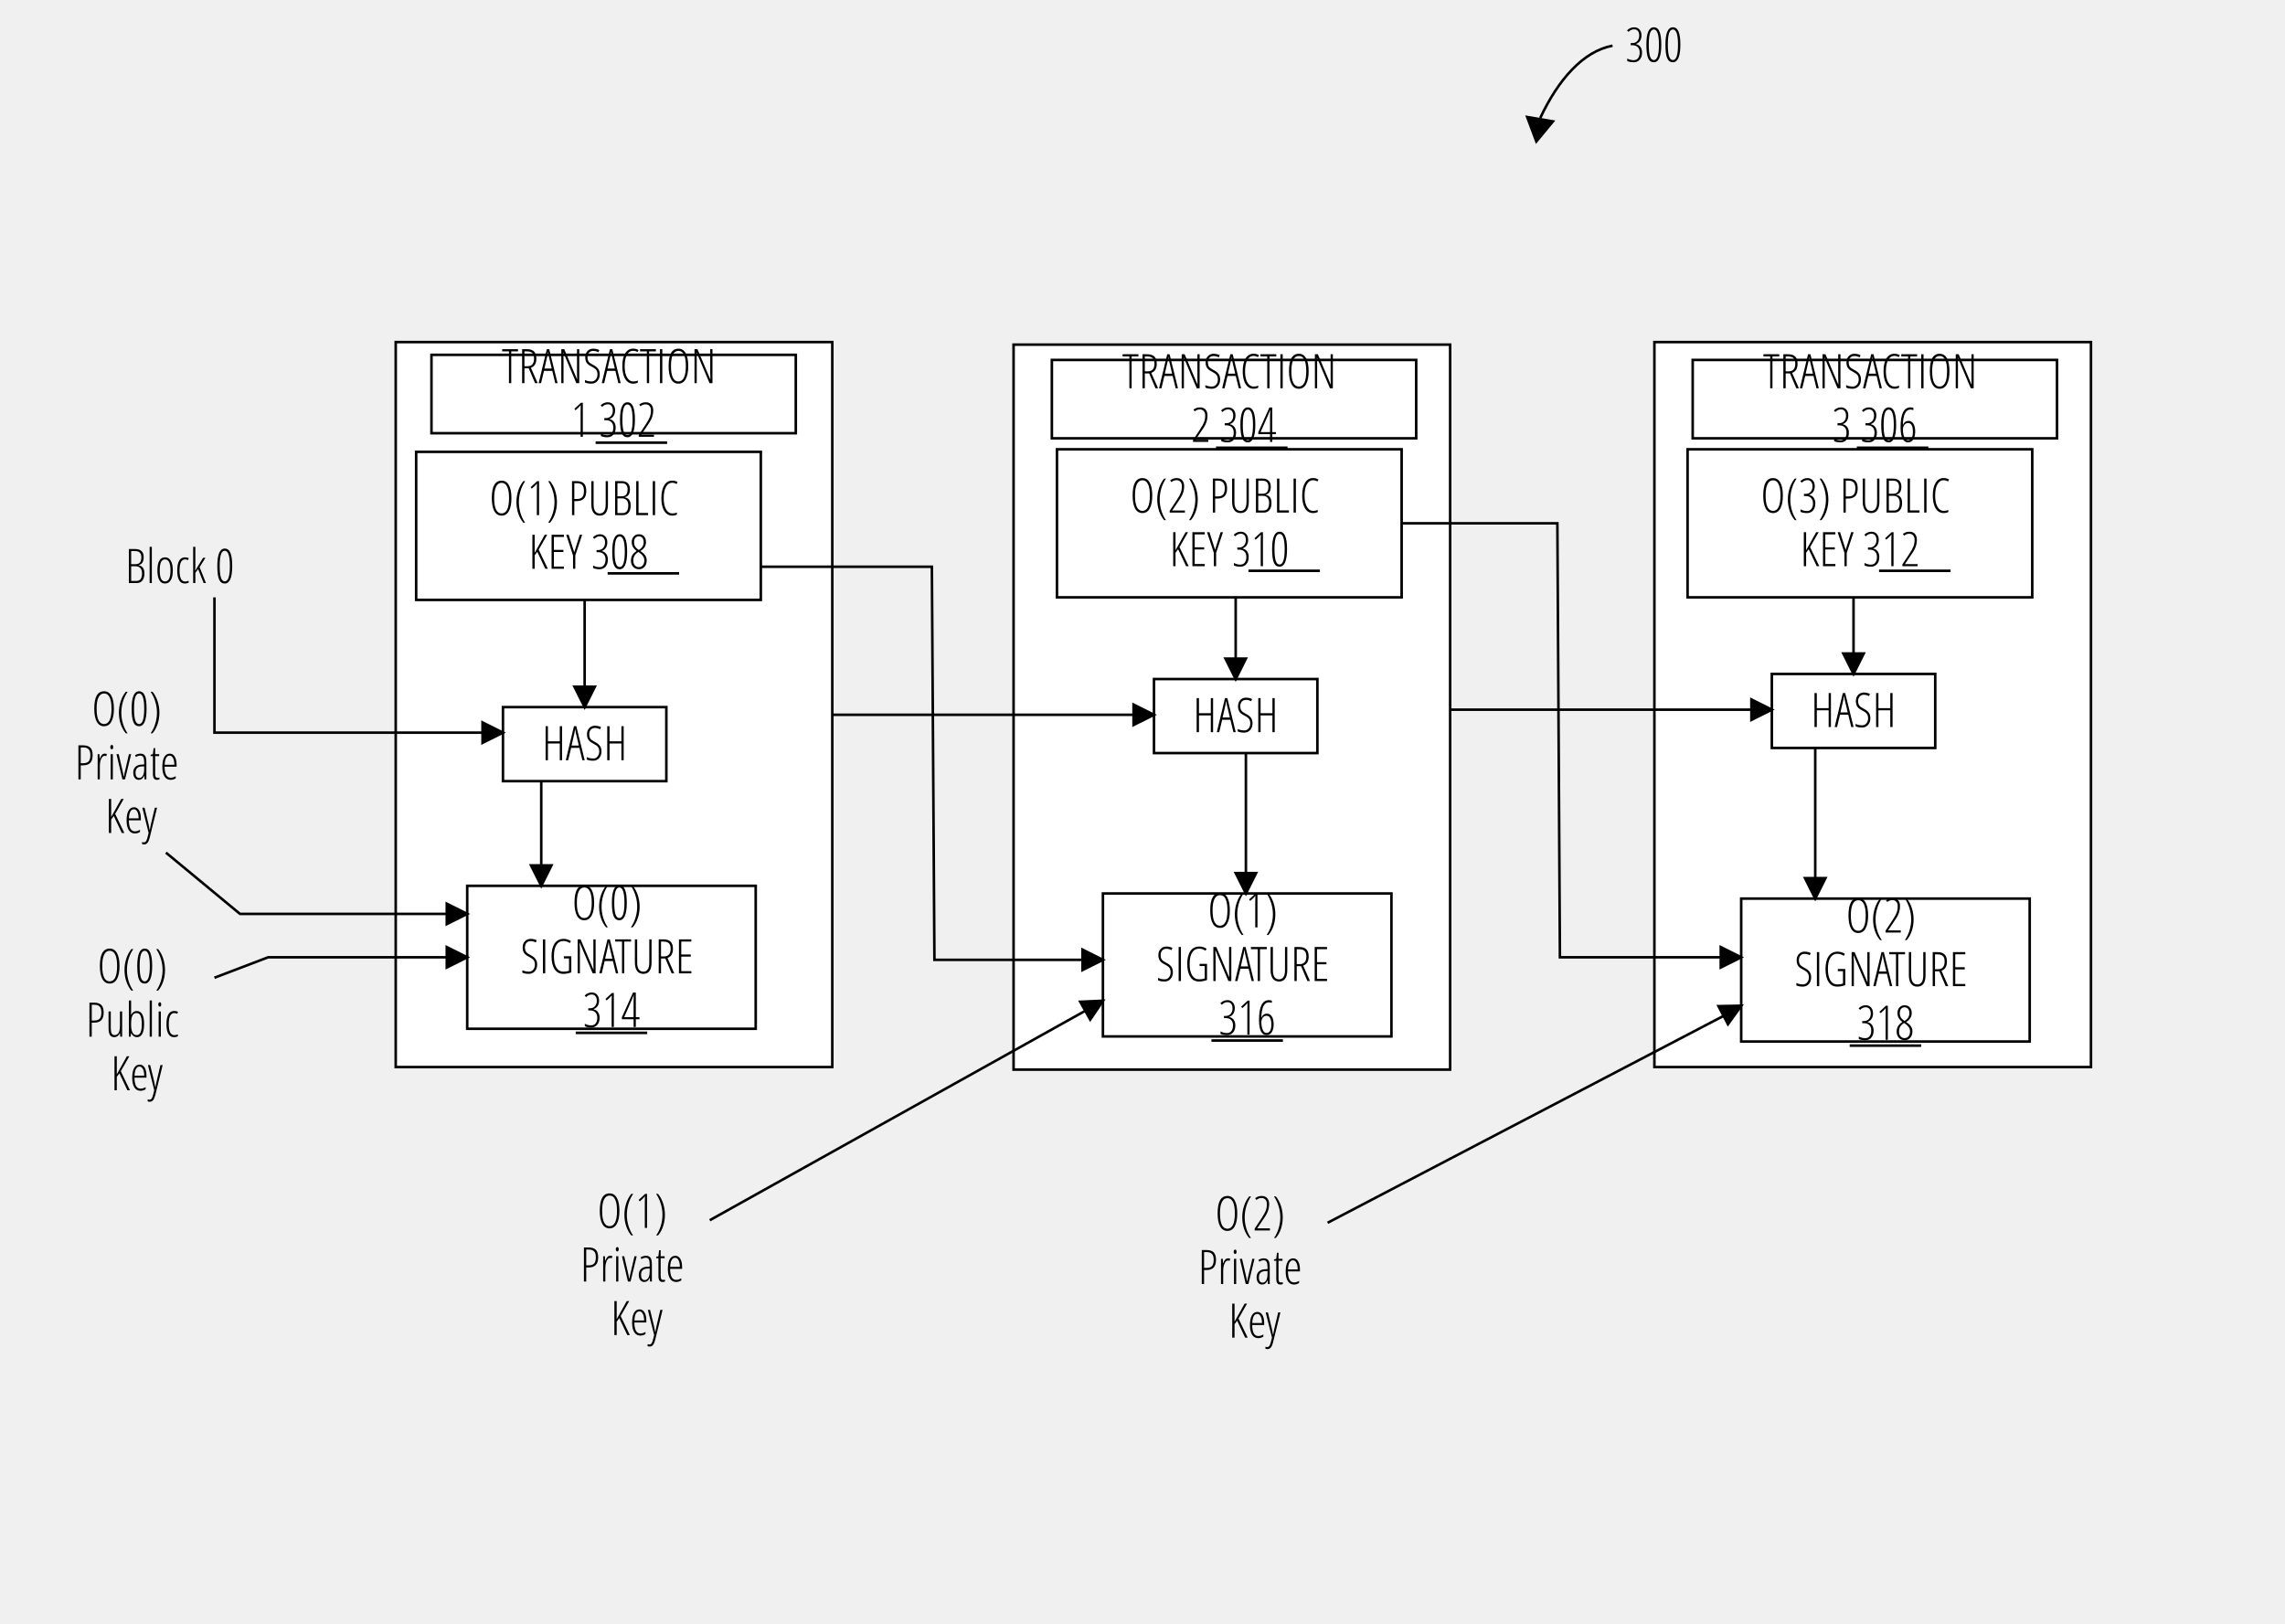
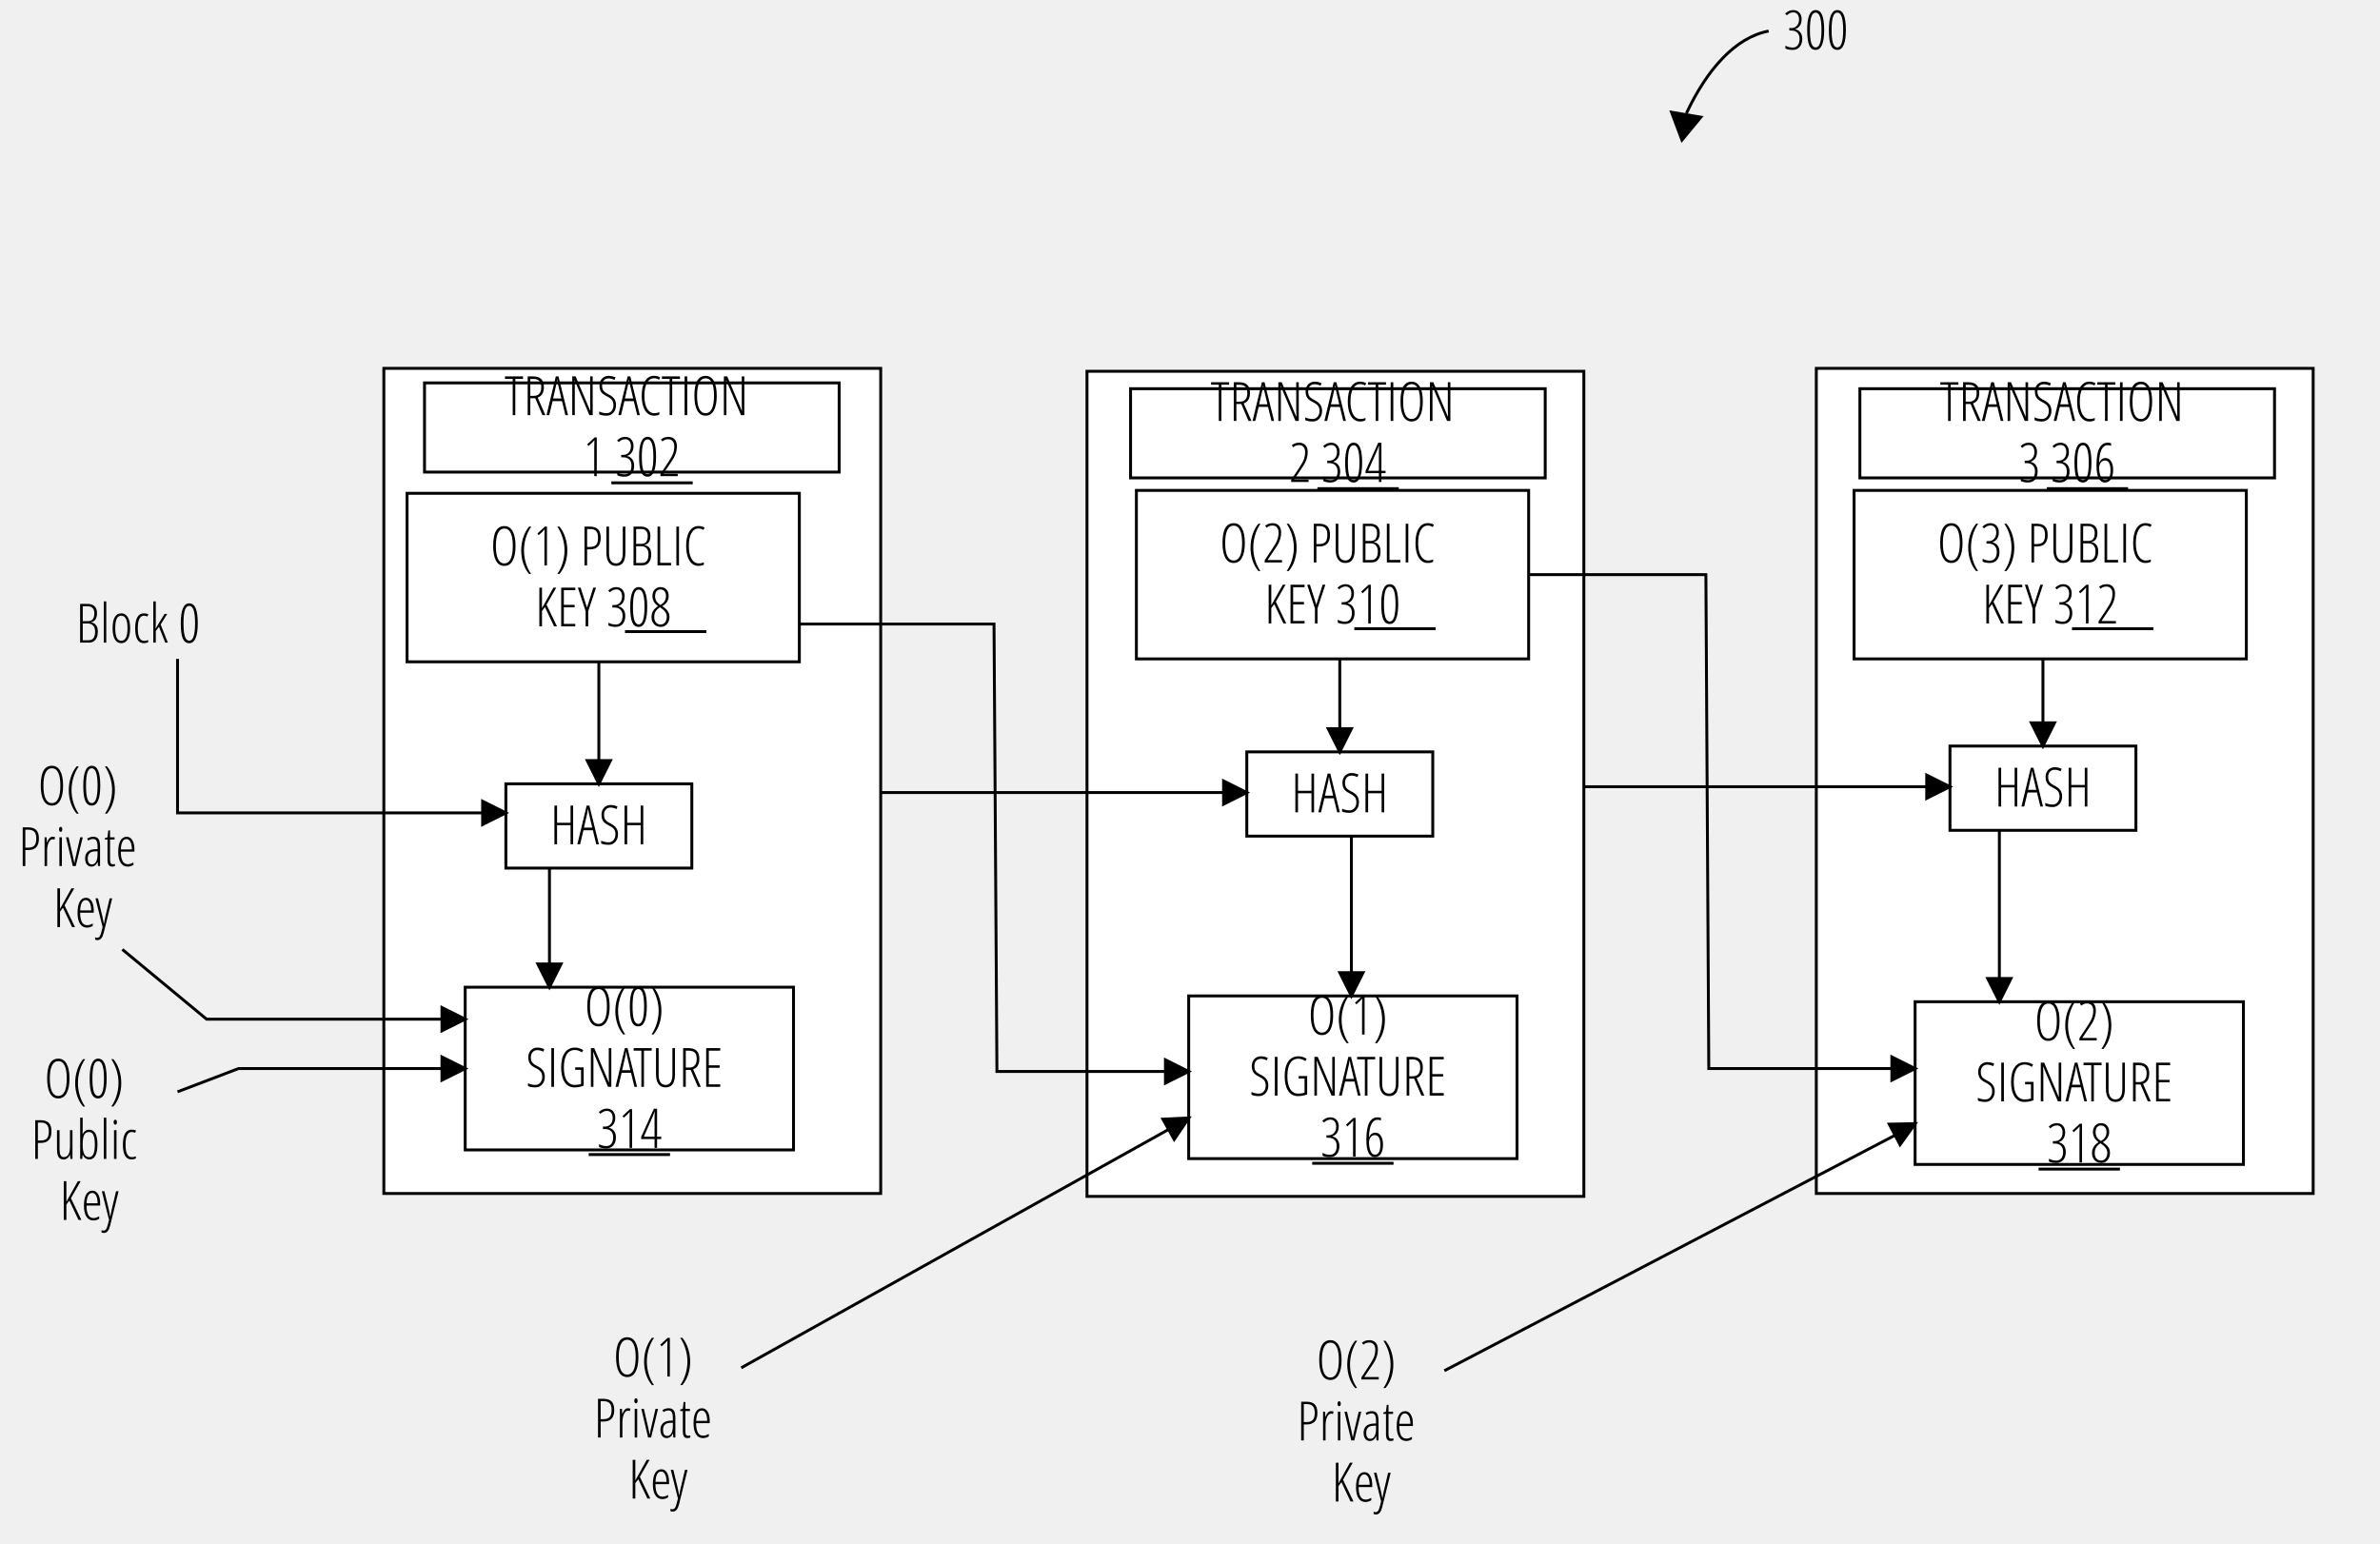
- <svg xmlns="http://www.w3.org/2000/svg" version="1.1" width="895" height="636">
+ <svg xmlns="http://www.w3.org/2000/svg" version="1.1" width="819.1" height="531.4" viewBox="22.9 7.212 819.1 531.4">
  <g>
    <g transform="translate(155,134)">
      <g>
        <g>
          <path d="M171,0H0v284h171V0L171,0z" stroke="#000000" stroke-dasharray="none" fill="#FFFFFF" />
          <rect x="7.5" y="12.9" width="156.1" height="258.1" fill="none" />
          <circle fill="none" cx="85.5" cy="0" r="0.1" />
          <circle fill="none" cx="127.9" cy="0" r="0.1" />
          <circle fill="none" cx="171" cy="71.6" r="0.1" />
          <circle fill="none" cx="171" cy="142" r="0.1" />
          <circle fill="none" cx="171" cy="212.4" r="0.1" />
          <circle fill="none" cx="127.9" cy="284" r="0.1" />
          <circle fill="none" cx="85.5" cy="284" r="0.1" />
          <circle fill="none" cx="43.1" cy="284" r="0.1" />
          <circle fill="none" cx="0" cy="212.4" r="0.1" />
          <circle fill="none" cx="0" cy="142" r="0.1" />
          <circle fill="none" cx="0" cy="71.6" r="0.1" />
          <circle fill="none" cx="43.1" cy="0" r="0.1" />
        </g>
      </g>
      <rect stroke="none" stroke-width="0" fill="#FFFFFF" x="0" y="0" width="0" height="0" transform="translate(170.9,141.9)" />
      <path stroke="#000000" fill="none" d="" />
      <text font-family="OpenSansCondensedLight" font-size="14pt" fill="black" transform="translate(170.9,141.9)" />
      <rect stroke-width="0" fill="none" width="156.1" height="258.1" transform="translate(7.5,12.9)" />
      <text font-family="OpenSansCondensedLight" font-size="14pt" fill="black" transform="translate(7.5,12.9)" text-anchor="middle">
        <tspan x="78" y="135.3"> </tspan>
      </text>
      <path stroke="#000000" fill="none" transform="translate(7.5,12.9)" d="M 0 0" />
    </g>
    <g transform="translate(397,135)">
      <g>
        <g>
          <path d="M171,0H0v284h171V0L171,0z" stroke="#000000" stroke-dasharray="none" fill="#FFFFFF" />
          <rect x="7.5" y="12.9" width="156.1" height="258.1" fill="none" />
          <circle fill="none" cx="85.5" cy="0" r="0.1" />
          <circle fill="none" cx="127.9" cy="0" r="0.1" />
          <circle fill="none" cx="171" cy="71.6" r="0.1" />
          <circle fill="none" cx="171" cy="142" r="0.1" />
          <circle fill="none" cx="171" cy="212.4" r="0.1" />
          <circle fill="none" cx="127.9" cy="284" r="0.1" />
          <circle fill="none" cx="85.5" cy="284" r="0.1" />
          <circle fill="none" cx="43.1" cy="284" r="0.1" />
          <circle fill="none" cx="0" cy="212.4" r="0.1" />
          <circle fill="none" cx="0" cy="142" r="0.1" />
          <circle fill="none" cx="0" cy="71.6" r="0.1" />
          <circle fill="none" cx="43.1" cy="0" r="0.1" />
        </g>
      </g>
      <rect stroke="none" stroke-width="0" fill="#FFFFFF" x="0" y="0" width="0" height="0" transform="translate(170.9,141.9)" />
      <path stroke="#000000" fill="none" d="" />
      <text font-family="OpenSansCondensedLight" font-size="14pt" fill="black" transform="translate(170.9,141.9)" />
      <rect stroke-width="0" fill="none" width="156.1" height="258.1" transform="translate(7.5,12.9)" />
      <text font-family="OpenSansCondensedLight" font-size="14pt" fill="black" transform="translate(7.5,12.9)" text-anchor="middle">
        <tspan x="78" y="135.3"> </tspan>
      </text>
      <path stroke="#000000" fill="none" transform="translate(7.5,12.9)" d="M 0 0" />
    </g>
    <g transform="translate(603.3,17.9)">
      <polygon fill="#000000" points="0,0 4.2,11.2 11.8,2" transform="translate(-5.9,27.3)" />
      <rect fill="none" width="1" height="1" transform="translate(33.3,-0.5)" />
      <g>
        <g>
          <rect x="0" y="0" width="28.3" height="28.3" opacity="0" />
          <path fill="none" stroke="#000000" stroke-width="1" d="M28.3,0C16.7,2.2,7,13.4,0,28.3" />
        </g>
      </g>
      <rect stroke="none" stroke-width="0" fill="#FFFFFF" x="0" y="0" width="0" height="0" />
      <path stroke="#000000" fill="none" />
      <text font-family="OpenSansCondensedLight" font-size="14pt" fill="black" transform="translate(0,0)" />
      <rect stroke-width="0" fill="none" width="1" height="1" transform="translate(33.3,-0.5)" />
      <text font-family="OpenSansCondensedLight" font-size="14pt" fill="black" text-decoration="none" transform="translate(33.3,-0.5)">
        <tspan x="0" y="6.8">300</tspan>
      </text>
      <path stroke="#000000" fill="none" transform="translate(33.3,-0.5)" />
    </g>
    <g transform="translate(648,134)">
      <g>
        <g>
          <path d="M171,0H0v284h171V0L171,0z" stroke="#000000" stroke-dasharray="none" fill="#FFFFFF" />
          <rect x="7.5" y="12.9" width="156.1" height="258.1" fill="none" />
          <circle fill="none" cx="85.5" cy="0" r="0.1" />
          <circle fill="none" cx="127.9" cy="0" r="0.1" />
          <circle fill="none" cx="171" cy="71.6" r="0.1" />
          <circle fill="none" cx="171" cy="142" r="0.1" />
          <circle fill="none" cx="171" cy="212.4" r="0.1" />
          <circle fill="none" cx="127.9" cy="284" r="0.1" />
          <circle fill="none" cx="85.5" cy="284" r="0.1" />
          <circle fill="none" cx="43.1" cy="284" r="0.1" />
          <circle fill="none" cx="0" cy="212.4" r="0.1" />
          <circle fill="none" cx="0" cy="142" r="0.1" />
          <circle fill="none" cx="0" cy="71.6" r="0.1" />
          <circle fill="none" cx="43.1" cy="0" r="0.1" />
        </g>
      </g>
      <rect stroke="none" stroke-width="0" fill="#FFFFFF" x="0" y="0" width="0" height="0" transform="translate(170.9,141.9)" />
      <path stroke="#000000" fill="none" d="" />
      <text font-family="OpenSansCondensedLight" font-size="14pt" fill="black" transform="translate(170.9,141.9)" />
      <rect stroke-width="0" fill="none" width="156.1" height="258.1" transform="translate(7.5,12.9)" />
      <text font-family="OpenSansCondensedLight" font-size="14pt" fill="black" transform="translate(7.5,12.9)" text-anchor="middle">
        <tspan x="78" y="135.3"> </tspan>
      </text>
      <path stroke="#000000" fill="none" transform="translate(7.5,12.9)" d="M 0 0" />
    </g>
    <g transform="translate(169,139)">
      <g>
        <g>
          <path d="M142.7,0H0v30.7h142.7V0L142.7,0z" stroke="#000000" stroke-dasharray="none" fill="#FFFFFF" />
          <rect x="6.2" y="1.4" width="130.2" height="27.9" fill="none" />
          <circle fill="none" cx="71.3" cy="0" r="0.1" />
          <circle fill="none" cx="106.7" cy="0" r="0.1" />
          <circle fill="none" cx="142.7" cy="7.7" r="0.1" />
          <circle fill="none" cx="142.7" cy="15.3" r="0.1" />
          <circle fill="none" cx="142.7" cy="22.9" r="0.1" />
          <circle fill="none" cx="106.7" cy="30.7" r="0.1" />
          <circle fill="none" cx="71.3" cy="30.7" r="0.1" />
          <circle fill="none" cx="36" cy="30.7" r="0.1" />
          <circle fill="none" cx="0" cy="22.9" r="0.1" />
          <circle fill="none" cx="0" cy="15.3" r="0.1" />
          <circle fill="none" cx="0" cy="7.7" r="0.1" />
          <circle fill="none" cx="36" cy="0" r="0.1" />
        </g>
      </g>
      <rect stroke="none" stroke-width="0" fill="#FFFFFF" x="0" y="0" width="0" height="0" transform="translate(142.6,15.2)" />
      <path stroke="#000000" fill="none" d="" />
      <text font-family="OpenSansCondensedLight" font-size="14pt" fill="black" transform="translate(142.6,15.2)" />
      <rect stroke-width="0" fill="none" width="130.2" height="27.9" transform="translate(6.2,1.4)" />
      <text font-family="OpenSansCondensedLight" font-size="14pt" fill="black" transform="translate(6.2,1.4)" text-anchor="middle">
        <tspan x="65.1" y="9.7">TRANSACTION</tspan>
        <tspan x="65.1" y="30.7">1 302</tspan>
      </text>
      <path stroke="#000000" fill="none" transform="translate(6.2,1.4)" d="M 58.1 33 86.1 33" />
    </g>
    <g transform="translate(197,277)">
      <g>
        <g>
          <path d="M64,0H0v29h64V0L64,0z" stroke="#000000" stroke-dasharray="none" fill="#FFFFFF" />
          <rect x="2.8" y="1.3" width="58.4" height="26.4" fill="none" />
          <circle fill="none" cx="32" cy="0" r="0.1" />
          <circle fill="none" cx="47.9" cy="0" r="0.1" />
          <circle fill="none" cx="64" cy="7.3" r="0.1" />
          <circle fill="none" cx="64" cy="14.5" r="0.1" />
          <circle fill="none" cx="64" cy="21.7" r="0.1" />
          <circle fill="none" cx="47.9" cy="29" r="0.1" />
          <circle fill="none" cx="32" cy="29" r="0.1" />
          <circle fill="none" cx="16.1" cy="29" r="0.1" />
          <circle fill="none" cx="0" cy="21.7" r="0.1" />
          <circle fill="none" cx="0" cy="14.5" r="0.1" />
          <circle fill="none" cx="0" cy="7.3" r="0.1" />
          <circle fill="none" cx="16.1" cy="0" r="0.1" />
        </g>
      </g>
      <rect stroke="none" stroke-width="0" fill="#FFFFFF" x="0" y="0" width="0" height="0" transform="translate(63.9,14.4)" />
      <path stroke="#000000" fill="none" d="" />
      <text font-family="OpenSansCondensedLight" font-size="14pt" fill="black" transform="translate(63.9,14.4)" />
      <rect stroke-width="0" fill="none" width="58.4" height="26.4" transform="translate(2.8,1.3)" />
      <text font-family="OpenSansCondensedLight" font-size="14pt" fill="black" transform="translate(2.8,1.3)" text-anchor="middle">
        <tspan x="29.2" y="19.5">HASH</tspan>
      </text>
      <path stroke="#000000" fill="none" transform="translate(2.8,1.3)" d="M 0 0" />
    </g>
    <g transform="translate(412,141)">
      <g>
        <g>
          <path d="M142.7,0H0v30.7h142.7V0L142.7,0z" stroke="#000000" stroke-dasharray="none" fill="#FFFFFF" />
          <rect x="6.2" y="1.4" width="130.2" height="27.9" fill="none" />
          <circle fill="none" cx="71.3" cy="0" r="0.1" />
          <circle fill="none" cx="106.7" cy="0" r="0.1" />
          <circle fill="none" cx="142.7" cy="7.7" r="0.1" />
          <circle fill="none" cx="142.7" cy="15.3" r="0.1" />
          <circle fill="none" cx="142.7" cy="22.9" r="0.1" />
          <circle fill="none" cx="106.7" cy="30.7" r="0.1" />
          <circle fill="none" cx="71.3" cy="30.7" r="0.1" />
          <circle fill="none" cx="36" cy="30.7" r="0.1" />
          <circle fill="none" cx="0" cy="22.9" r="0.1" />
          <circle fill="none" cx="0" cy="15.3" r="0.1" />
          <circle fill="none" cx="0" cy="7.7" r="0.1" />
          <circle fill="none" cx="36" cy="0" r="0.1" />
        </g>
      </g>
      <rect stroke="none" stroke-width="0" fill="#FFFFFF" x="0" y="0" width="0" height="0" transform="translate(142.6,15.2)" />
      <path stroke="#000000" fill="none" d="" />
      <text font-family="OpenSansCondensedLight" font-size="14pt" fill="black" transform="translate(142.6,15.2)" />
      <rect stroke-width="0" fill="none" width="130.2" height="27.9" transform="translate(6.2,1.4)" />
      <text font-family="OpenSansCondensedLight" font-size="14pt" fill="black" transform="translate(6.2,1.4)" text-anchor="middle">
        <tspan x="65.1" y="9.7">TRANSACTION</tspan>
        <tspan x="65.1" y="30.7">2 304</tspan>
      </text>
      <path stroke="#000000" fill="none" transform="translate(6.2,1.4)" d="M 58.1 33 86.1 33" />
    </g>
    <g transform="translate(163,177)">
      <g>
        <g>
          <path d="M135,0H0v58h135V0L135,0z" stroke="#000000" stroke-dasharray="none" fill="#FFFFFF" />
          <rect x="5.9" y="2.6" width="123.2" height="52.7" fill="none" />
          <circle fill="none" cx="67.5" cy="0" r="0.1" />
          <circle fill="none" cx="101" cy="0" r="0.1" />
          <circle fill="none" cx="135" cy="14.6" r="0.1" />
          <circle fill="none" cx="135" cy="29" r="0.1" />
          <circle fill="none" cx="135" cy="43.4" r="0.1" />
          <circle fill="none" cx="101" cy="58" r="0.1" />
          <circle fill="none" cx="67.5" cy="58" r="0.1" />
          <circle fill="none" cx="34.1" cy="58" r="0.1" />
          <circle fill="none" cx="0" cy="43.4" r="0.1" />
          <circle fill="none" cx="0" cy="29" r="0.1" />
          <circle fill="none" cx="0" cy="14.6" r="0.1" />
          <circle fill="none" cx="34.1" cy="0" r="0.1" />
        </g>
      </g>
      <rect stroke="none" stroke-width="0" fill="#FFFFFF" x="0" y="0" width="0" height="0" transform="translate(134.9,28.9)" />
      <path stroke="#000000" fill="none" d="" />
      <text font-family="OpenSansCondensedLight" font-size="14pt" fill="black" transform="translate(134.9,28.9)" />
      <rect stroke-width="0" fill="none" width="123.2" height="52.7" transform="translate(5.9,2.6)" />
      <text font-family="OpenSansCondensedLight" font-size="14pt" fill="black" transform="translate(5.9,2.6)" text-anchor="middle">
        <tspan x="61.6" y="22.2">O(1) PUBLIC</tspan>
        <tspan x="61.6" y="43.2">KEY 308</tspan>
      </text>
      <path stroke="#000000" fill="none" transform="translate(5.9,2.6)" d="M 69.1 45 97.1 45" />
    </g>
    <g transform="translate(183,347)">
      <g>
        <g>
          <path d="M113,0H0v56h113V0L113,0z" stroke="#000000" stroke-dasharray="none" fill="#FFFFFF" />
          <rect x="4.9" y="2.6" width="103.1" height="50.9" fill="none" />
          <circle fill="none" cx="56.5" cy="0" r="0.1" />
          <circle fill="none" cx="84.5" cy="0" r="0.1" />
          <circle fill="none" cx="113" cy="14.1" r="0.1" />
          <circle fill="none" cx="113" cy="28" r="0.1" />
          <circle fill="none" cx="113" cy="41.9" r="0.1" />
          <circle fill="none" cx="84.5" cy="56" r="0.1" />
          <circle fill="none" cx="56.5" cy="56" r="0.1" />
          <circle fill="none" cx="28.5" cy="56" r="0.1" />
          <circle fill="none" cx="0" cy="41.9" r="0.1" />
          <circle fill="none" cx="0" cy="28" r="0.1" />
          <circle fill="none" cx="0" cy="14.1" r="0.1" />
          <circle fill="none" cx="28.5" cy="0" r="0.1" />
        </g>
      </g>
      <rect stroke="none" stroke-width="0" fill="#FFFFFF" x="0" y="0" width="0" height="0" transform="translate(112.9,27.9)" />
      <path stroke="#000000" fill="none" d="" />
      <text font-family="OpenSansCondensedLight" font-size="14pt" fill="black" transform="translate(112.9,27.9)" />
      <rect stroke-width="0" fill="none" width="103.1" height="50.9" transform="translate(4.9,2.6)" />
      <text font-family="OpenSansCondensedLight" font-size="14pt" fill="black" transform="translate(4.9,2.6)" text-anchor="middle">
        <tspan x="51.6" y="10.7">O(0)</tspan>
        <tspan x="51.6" y="31.7">SIGNATURE</tspan>
        <tspan x="51.6" y="52.7">314</tspan>
      </text>
      <path stroke="#000000" fill="none" transform="translate(4.9,2.6)" d="M 37.6 55 65.6 55" />
    </g>
    <g transform="translate(452,266)">
      <g>
        <g>
          <path d="M64,0H0v29h64V0L64,0z" stroke="#000000" stroke-dasharray="none" fill="#FFFFFF" />
          <rect x="2.8" y="1.3" width="58.4" height="26.4" fill="none" />
          <circle fill="none" cx="32" cy="0" r="0.1" />
          <circle fill="none" cx="47.9" cy="0" r="0.1" />
          <circle fill="none" cx="64" cy="7.3" r="0.1" />
          <circle fill="none" cx="64" cy="14.5" r="0.1" />
          <circle fill="none" cx="64" cy="21.7" r="0.1" />
          <circle fill="none" cx="47.9" cy="29" r="0.1" />
          <circle fill="none" cx="32" cy="29" r="0.1" />
          <circle fill="none" cx="16.1" cy="29" r="0.1" />
          <circle fill="none" cx="0" cy="21.7" r="0.1" />
          <circle fill="none" cx="0" cy="14.5" r="0.1" />
          <circle fill="none" cx="0" cy="7.3" r="0.1" />
          <circle fill="none" cx="16.1" cy="0" r="0.1" />
        </g>
      </g>
      <rect stroke="none" stroke-width="0" fill="#FFFFFF" x="0" y="0" width="0" height="0" transform="translate(63.9,14.4)" />
      <path stroke="#000000" fill="none" d="" />
      <text font-family="OpenSansCondensedLight" font-size="14pt" fill="black" transform="translate(63.9,14.4)" />
      <rect stroke-width="0" fill="none" width="58.4" height="26.4" transform="translate(2.8,1.3)" />
      <text font-family="OpenSansCondensedLight" font-size="14pt" fill="black" transform="translate(2.8,1.3)" text-anchor="middle">
        <tspan x="29.2" y="19.5">HASH</tspan>
      </text>
      <path stroke="#000000" fill="none" transform="translate(2.8,1.3)" d="M 0 0" />
    </g>
    <g transform="translate(663,141)">
      <g>
        <g>
          <path d="M142.7,0H0v30.7h142.7V0L142.7,0z" stroke="#000000" stroke-dasharray="none" fill="#FFFFFF" />
          <rect x="6.2" y="1.4" width="130.2" height="27.9" fill="none" />
          <circle fill="none" cx="71.3" cy="0" r="0.1" />
          <circle fill="none" cx="106.7" cy="0" r="0.1" />
          <circle fill="none" cx="142.7" cy="7.7" r="0.1" />
          <circle fill="none" cx="142.7" cy="15.3" r="0.1" />
          <circle fill="none" cx="142.7" cy="22.9" r="0.1" />
          <circle fill="none" cx="106.7" cy="30.7" r="0.1" />
          <circle fill="none" cx="71.3" cy="30.7" r="0.1" />
          <circle fill="none" cx="36" cy="30.7" r="0.1" />
          <circle fill="none" cx="0" cy="22.9" r="0.1" />
          <circle fill="none" cx="0" cy="15.3" r="0.1" />
          <circle fill="none" cx="0" cy="7.7" r="0.1" />
          <circle fill="none" cx="36" cy="0" r="0.1" />
        </g>
      </g>
      <rect stroke="none" stroke-width="0" fill="#FFFFFF" x="0" y="0" width="0" height="0" transform="translate(142.6,15.2)" />
      <path stroke="#000000" fill="none" d="" />
      <text font-family="OpenSansCondensedLight" font-size="14pt" fill="black" transform="translate(142.6,15.2)" />
      <rect stroke-width="0" fill="none" width="130.2" height="27.9" transform="translate(6.2,1.4)" />
      <text font-family="OpenSansCondensedLight" font-size="14pt" fill="black" transform="translate(6.2,1.4)" text-anchor="middle">
        <tspan x="65.1" y="9.7">TRANSACTION</tspan>
        <tspan x="65.1" y="30.7">3 306</tspan>
      </text>
      <path stroke="#000000" fill="none" transform="translate(6.2,1.4)" d="M 58.1 33 86.1 33" />
    </g>
    <g transform="translate(23,264)">
      <g>
        <g>
          <path d="M56.7,0H0v69.9h56.7V0L56.7,0z" fill="none" stroke="none" stroke-dasharray="none" />
          <rect x="2.5" y="3.2" width="51.7" height="63.5" fill="none" />
          <circle fill="none" cx="28.3" cy="0" r="0.1" />
          <circle fill="none" cx="42.4" cy="0" r="0.1" />
          <circle fill="none" cx="56.7" cy="17.6" r="0.1" />
          <circle fill="none" cx="56.7" cy="34.9" r="0.1" />
          <circle fill="none" cx="56.7" cy="52.3" r="0.1" />
          <circle fill="none" cx="42.4" cy="69.9" r="0.1" />
          <circle fill="none" cx="28.3" cy="69.9" r="0.1" />
          <circle fill="none" cx="14.3" cy="69.9" r="0.1" />
          <circle fill="none" cx="0" cy="52.3" r="0.1" />
          <circle fill="none" cx="0" cy="34.9" r="0.1" />
          <circle fill="none" cx="0" cy="17.6" r="0.1" />
          <circle fill="none" cx="14.3" cy="0" r="0.1" />
        </g>
      </g>
      <rect stroke="none" stroke-width="0" fill="#FFFFFF" x="0" y="0" width="0" height="0" transform="translate(56.6,34.8)" />
      <path stroke="#000000" fill="none" d="" />
      <text font-family="OpenSansCondensedLight" font-size="14pt" fill="black" transform="translate(56.6,34.8)" />
      <rect stroke-width="0" fill="none" width="51.7" height="63.5" transform="translate(2.5,3.2)" />
      <text font-family="OpenSansCondensedLight" font-size="14pt" fill="black" transform="translate(2.5,3.2)" text-anchor="middle">
        <tspan x="25.9" y="17.1">O(0)</tspan>
        <tspan x="25.9" y="38.1">Private</tspan>
        <tspan x="25.9" y="59.1">Key</tspan>
      </text>
      <path stroke="#000000" fill="none" transform="translate(2.5,3.2)" d="M 0 0" />
    </g>
    <g transform="translate(414,176)">
      <g>
        <g>
          <path d="M135,0H0v58h135V0L135,0z" stroke="#000000" stroke-dasharray="none" fill="#FFFFFF" />
          <rect x="5.9" y="2.6" width="123.2" height="52.7" fill="none" />
          <circle fill="none" cx="67.5" cy="0" r="0.1" />
          <circle fill="none" cx="101" cy="0" r="0.1" />
          <circle fill="none" cx="135" cy="14.6" r="0.1" />
          <circle fill="none" cx="135" cy="29" r="0.1" />
          <circle fill="none" cx="135" cy="43.4" r="0.1" />
          <circle fill="none" cx="101" cy="58" r="0.1" />
          <circle fill="none" cx="67.5" cy="58" r="0.1" />
          <circle fill="none" cx="34.1" cy="58" r="0.1" />
          <circle fill="none" cx="0" cy="43.4" r="0.1" />
          <circle fill="none" cx="0" cy="29" r="0.1" />
          <circle fill="none" cx="0" cy="14.6" r="0.1" />
          <circle fill="none" cx="34.1" cy="0" r="0.1" />
        </g>
      </g>
      <rect stroke="none" stroke-width="0" fill="#FFFFFF" x="0" y="0" width="0" height="0" transform="translate(134.9,28.9)" />
      <path stroke="#000000" fill="none" d="" />
      <text font-family="OpenSansCondensedLight" font-size="14pt" fill="black" transform="translate(134.9,28.9)" />
      <rect stroke-width="0" fill="none" width="123.2" height="52.7" transform="translate(5.9,2.6)" />
      <text font-family="OpenSansCondensedLight" font-size="14pt" fill="black" transform="translate(5.9,2.6)" text-anchor="middle">
        <tspan x="61.6" y="22.2">O(2) PUBLIC</tspan>
        <tspan x="61.6" y="43.2">KEY 310</tspan>
      </text>
      <path stroke="#000000" fill="none" transform="translate(5.9,2.6)" d="M 69.1 45 97.1 45" />
    </g>
    <g transform="translate(432,350)">
      <g>
        <g>
          <path d="M113,0H0v56h113V0L113,0z" stroke="#000000" stroke-dasharray="none" fill="#FFFFFF" />
          <rect x="4.9" y="2.6" width="103.1" height="50.9" fill="none" />
          <circle fill="none" cx="56.5" cy="0" r="0.1" />
          <circle fill="none" cx="84.5" cy="0" r="0.1" />
          <circle fill="none" cx="113" cy="14.1" r="0.1" />
          <circle fill="none" cx="113" cy="28" r="0.1" />
          <circle fill="none" cx="113" cy="41.9" r="0.1" />
          <circle fill="none" cx="84.5" cy="56" r="0.1" />
          <circle fill="none" cx="56.5" cy="56" r="0.1" />
          <circle fill="none" cx="28.5" cy="56" r="0.1" />
          <circle fill="none" cx="0" cy="41.9" r="0.1" />
          <circle fill="none" cx="0" cy="28" r="0.1" />
          <circle fill="none" cx="0" cy="14.1" r="0.1" />
          <circle fill="none" cx="28.5" cy="0" r="0.1" />
        </g>
      </g>
      <rect stroke="none" stroke-width="0" fill="#FFFFFF" x="0" y="0" width="0" height="0" transform="translate(112.9,27.9)" />
      <path stroke="#000000" fill="none" d="" />
      <text font-family="OpenSansCondensedLight" font-size="14pt" fill="black" transform="translate(112.9,27.9)" />
      <rect stroke-width="0" fill="none" width="103.1" height="50.9" transform="translate(4.9,2.6)" />
      <text font-family="OpenSansCondensedLight" font-size="14pt" fill="black" transform="translate(4.9,2.6)" text-anchor="middle">
        <tspan x="51.6" y="10.7">O(1)</tspan>
        <tspan x="51.6" y="31.7">SIGNATURE</tspan>
        <tspan x="51.6" y="52.7">316</tspan>
      </text>
      <path stroke="#000000" fill="none" transform="translate(4.9,2.6)" d="M 37.6 55 65.6 55" />
    </g>
    <g transform="translate(694,264)">
      <g>
        <g>
          <path d="M64,0H0v29h64V0L64,0z" stroke="#000000" stroke-dasharray="none" fill="#FFFFFF" />
          <rect x="2.8" y="1.3" width="58.4" height="26.4" fill="none" />
          <circle fill="none" cx="32" cy="0" r="0.1" />
          <circle fill="none" cx="47.9" cy="0" r="0.1" />
          <circle fill="none" cx="64" cy="7.3" r="0.1" />
          <circle fill="none" cx="64" cy="14.5" r="0.1" />
          <circle fill="none" cx="64" cy="21.7" r="0.1" />
          <circle fill="none" cx="47.9" cy="29" r="0.1" />
          <circle fill="none" cx="32" cy="29" r="0.1" />
          <circle fill="none" cx="16.1" cy="29" r="0.1" />
          <circle fill="none" cx="0" cy="21.7" r="0.1" />
          <circle fill="none" cx="0" cy="14.5" r="0.1" />
          <circle fill="none" cx="0" cy="7.3" r="0.1" />
          <circle fill="none" cx="16.1" cy="0" r="0.1" />
        </g>
      </g>
      <rect stroke="none" stroke-width="0" fill="#FFFFFF" x="0" y="0" width="0" height="0" transform="translate(63.9,14.4)" />
      <path stroke="#000000" fill="none" d="" />
      <text font-family="OpenSansCondensedLight" font-size="14pt" fill="black" transform="translate(63.9,14.4)" />
      <rect stroke-width="0" fill="none" width="58.4" height="26.4" transform="translate(2.8,1.3)" />
      <text font-family="OpenSansCondensedLight" font-size="14pt" fill="black" transform="translate(2.8,1.3)" text-anchor="middle">
        <tspan x="29.2" y="19.5">HASH</tspan>
      </text>
      <path stroke="#000000" fill="none" transform="translate(2.8,1.3)" d="M 0 0" />
    </g>
    <g>
      <path stroke="black" stroke-dasharray="none" d="M 65 334 94 358 175 358" fill="none" />
      <path fill="black" stroke="black" d="" transform="translate(65,334) scale(1,1) rotate(39.6)" />
      <path fill="black" stroke="black" d="M 8 0 L 0 4 L 8 8 z" transform="translate(183,362) scale(1,1) rotate(-180)" />
      <g>
        <g label-idx="0" cursor="move" transform="translate(115.7, 358)">
          <rect fill="white" rx="3" ry="3" x="0" y="0" width="0" height="0" />
          <text text-anchor="middle" font-size="14pt" font-family="OpenSansCondensedLight" y="0.8em" display="none" xml:space="preserve" transform="translate(0,0)" />
        </g>
      </g>
    </g>
    <g transform="translate(23,365)">
      <g>
        <g>
          <path d="M61,0H0v69.6h61V0L61,0z" fill="none" stroke="none" stroke-dasharray="none" />
          <rect x="2.7" y="3.2" width="55.7" height="63.3" fill="none" />
          <circle fill="none" cx="30.5" cy="0" r="0.1" />
          <circle fill="none" cx="45.7" cy="0" r="0.1" />
          <circle fill="none" cx="61" cy="17.6" r="0.1" />
          <circle fill="none" cx="61" cy="34.8" r="0.1" />
          <circle fill="none" cx="61" cy="52.1" r="0.1" />
          <circle fill="none" cx="45.7" cy="69.6" r="0.1" />
          <circle fill="none" cx="30.5" cy="69.6" r="0.1" />
          <circle fill="none" cx="15.4" cy="69.6" r="0.1" />
          <circle fill="none" cx="0" cy="52.1" r="0.1" />
          <circle fill="none" cx="0" cy="34.8" r="0.1" />
          <circle fill="none" cx="0" cy="17.6" r="0.1" />
          <circle fill="none" cx="15.4" cy="0" r="0.1" />
        </g>
      </g>
      <rect stroke="none" stroke-width="0" fill="#FFFFFF" x="0" y="0" width="0" height="0" transform="translate(60.9,34.7)" />
      <path stroke="#000000" fill="none" d="" />
      <text font-family="OpenSansCondensedLight" font-size="14pt" fill="black" transform="translate(60.9,34.7)" />
      <rect stroke-width="0" fill="none" width="55.7" height="63.3" transform="translate(2.7,3.2)" />
      <text font-family="OpenSansCondensedLight" font-size="14pt" fill="black" transform="translate(2.7,3.2)" text-anchor="middle">
        <tspan x="27.9" y="16.9">O(0)</tspan>
        <tspan x="27.9" y="37.9">Public</tspan>
        <tspan x="27.9" y="58.9">Key</tspan>
      </text>
      <path stroke="#000000" fill="none" transform="translate(2.7,3.2)" d="M 0 0" />
    </g>
    <g transform="translate(661,176)">
      <g>
        <g>
          <path d="M135,0H0v58h135V0L135,0z" stroke="#000000" stroke-dasharray="none" fill="#FFFFFF" />
          <rect x="5.9" y="2.6" width="123.2" height="52.7" fill="none" />
          <circle fill="none" cx="67.5" cy="0" r="0.1" />
          <circle fill="none" cx="101" cy="0" r="0.1" />
          <circle fill="none" cx="135" cy="14.6" r="0.1" />
          <circle fill="none" cx="135" cy="29" r="0.1" />
          <circle fill="none" cx="135" cy="43.4" r="0.1" />
          <circle fill="none" cx="101" cy="58" r="0.1" />
          <circle fill="none" cx="67.5" cy="58" r="0.1" />
          <circle fill="none" cx="34.1" cy="58" r="0.1" />
          <circle fill="none" cx="0" cy="43.4" r="0.1" />
          <circle fill="none" cx="0" cy="29" r="0.1" />
          <circle fill="none" cx="0" cy="14.6" r="0.1" />
          <circle fill="none" cx="34.1" cy="0" r="0.1" />
        </g>
      </g>
      <rect stroke="none" stroke-width="0" fill="#FFFFFF" x="0" y="0" width="0" height="0" transform="translate(134.9,28.9)" />
      <path stroke="#000000" fill="none" d="" />
      <text font-family="OpenSansCondensedLight" font-size="14pt" fill="black" transform="translate(134.9,28.9)" />
      <rect stroke-width="0" fill="none" width="123.2" height="52.7" transform="translate(5.9,2.6)" />
      <text font-family="OpenSansCondensedLight" font-size="14pt" fill="black" transform="translate(5.9,2.6)" text-anchor="middle">
        <tspan x="61.6" y="22.2">O(3) PUBLIC</tspan>
        <tspan x="61.6" y="43.2">KEY 312</tspan>
      </text>
      <path stroke="#000000" fill="none" transform="translate(5.9,2.6)" d="M 69.1 45 97.1 45" />
    </g>
    <g transform="translate(682,352)">
      <g>
        <g>
          <path d="M113,0H0v56h113V0L113,0z" stroke="#000000" stroke-dasharray="none" fill="#FFFFFF" />
          <rect x="4.9" y="2.6" width="103.1" height="50.9" fill="none" />
          <circle fill="none" cx="56.5" cy="0" r="0.1" />
          <circle fill="none" cx="84.5" cy="0" r="0.1" />
          <circle fill="none" cx="113" cy="14.1" r="0.1" />
          <circle fill="none" cx="113" cy="28" r="0.1" />
          <circle fill="none" cx="113" cy="41.9" r="0.1" />
          <circle fill="none" cx="84.5" cy="56" r="0.1" />
          <circle fill="none" cx="56.5" cy="56" r="0.1" />
          <circle fill="none" cx="28.5" cy="56" r="0.1" />
          <circle fill="none" cx="0" cy="41.9" r="0.1" />
          <circle fill="none" cx="0" cy="28" r="0.1" />
          <circle fill="none" cx="0" cy="14.1" r="0.1" />
          <circle fill="none" cx="28.5" cy="0" r="0.1" />
        </g>
      </g>
      <rect stroke="none" stroke-width="0" fill="#FFFFFF" x="0" y="0" width="0" height="0" transform="translate(112.9,27.9)" />
      <path stroke="#000000" fill="none" d="" />
      <text font-family="OpenSansCondensedLight" font-size="14pt" fill="black" transform="translate(112.9,27.9)" />
      <rect stroke-width="0" fill="none" width="103.1" height="50.9" transform="translate(4.9,2.6)" />
      <text font-family="OpenSansCondensedLight" font-size="14pt" fill="black" transform="translate(4.9,2.6)" text-anchor="middle">
        <tspan x="51.6" y="10.7">O(2)</tspan>
        <tspan x="51.6" y="31.7">SIGNATURE</tspan>
        <tspan x="51.6" y="52.7">318</tspan>
      </text>
      <path stroke="#000000" fill="none" transform="translate(4.9,2.6)" d="M 37.6 55 65.6 55" />
    </g>
    <g transform="translate(221,461)">
      <g>
        <g>
          <path d="M56.7,0H0v69.3h56.7V0L56.7,0z" fill="none" stroke="none" stroke-dasharray="none" />
          <rect x="2.5" y="3.2" width="51.7" height="63" fill="none" />
          <circle fill="none" cx="28.3" cy="0" r="0.1" />
          <circle fill="none" cx="42.4" cy="0" r="0.1" />
          <circle fill="none" cx="56.7" cy="17.5" r="0.1" />
          <circle fill="none" cx="56.7" cy="34.7" r="0.1" />
          <circle fill="none" cx="56.7" cy="51.8" r="0.1" />
          <circle fill="none" cx="42.4" cy="69.3" r="0.1" />
          <circle fill="none" cx="28.3" cy="69.3" r="0.1" />
          <circle fill="none" cx="14.3" cy="69.3" r="0.1" />
          <circle fill="none" cx="0" cy="51.8" r="0.1" />
          <circle fill="none" cx="0" cy="34.7" r="0.1" />
          <circle fill="none" cx="0" cy="17.5" r="0.1" />
          <circle fill="none" cx="14.3" cy="0" r="0.1" />
        </g>
      </g>
      <rect stroke="none" stroke-width="0" fill="#FFFFFF" x="0" y="0" width="0" height="0" transform="translate(56.6,34.6)" />
      <path stroke="#000000" fill="none" d="" />
      <text font-family="OpenSansCondensedLight" font-size="14pt" fill="black" transform="translate(56.6,34.6)" />
      <rect stroke-width="0" fill="none" width="51.7" height="63" transform="translate(2.5,3.2)" />
      <text font-family="OpenSansCondensedLight" font-size="14pt" fill="black" transform="translate(2.5,3.2)" text-anchor="middle">
        <tspan x="25.9" y="16.8">O(1)</tspan>
        <tspan x="25.9" y="37.8">Private</tspan>
        <tspan x="25.9" y="58.8">Key</tspan>
      </text>
      <path stroke="#000000" fill="none" transform="translate(2.5,3.2)" d="M 0 0" />
    </g>
    <g transform="translate(42,210)">
      <g>
        <g>
          <path d="M56.7,0H0v24.2h56.7V0L56.7,0z" fill="none" stroke="none" stroke-dasharray="none" />
          <rect x="2.5" y="1.1" width="51.7" height="22" fill="none" />
          <circle fill="none" cx="28.3" cy="0" r="0.1" />
          <circle fill="none" cx="42.4" cy="0" r="0.1" />
          <circle fill="none" cx="56.7" cy="6.1" r="0.1" />
          <circle fill="none" cx="56.7" cy="12.1" r="0.1" />
          <circle fill="none" cx="56.7" cy="18.1" r="0.1" />
          <circle fill="none" cx="42.4" cy="24.2" r="0.1" />
          <circle fill="none" cx="28.3" cy="24.2" r="0.1" />
          <circle fill="none" cx="14.3" cy="24.2" r="0.1" />
          <circle fill="none" cx="0" cy="18.1" r="0.1" />
          <circle fill="none" cx="0" cy="12.1" r="0.1" />
          <circle fill="none" cx="0" cy="6.1" r="0.1" />
          <circle fill="none" cx="14.3" cy="0" r="0.1" />
        </g>
      </g>
      <rect stroke="none" stroke-width="0" fill="#FFFFFF" x="0" y="0" width="0" height="0" transform="translate(56.6,12)" />
      <path stroke="#000000" fill="none" d="" />
      <text font-family="OpenSansCondensedLight" font-size="14pt" fill="black" transform="translate(56.6,12)" />
      <rect stroke-width="0" fill="none" width="51.7" height="22" transform="translate(2.5,1.1)" />
      <text font-family="OpenSansCondensedLight" font-size="14pt" fill="black" transform="translate(2.5,1.1)" text-anchor="middle">
        <tspan x="25.9" y="17.3">Block 0</tspan>
      </text>
      <path stroke="#000000" fill="none" transform="translate(2.5,1.1)" d="M 0 0" />
    </g>
    <g>
      <path stroke="black" stroke-dasharray="none" d="M 84 383 105 375 175 375" fill="none" />
      <path fill="black" stroke="black" d="" transform="translate(84,383) scale(1,1) rotate(-20.9)" />
      <path fill="black" stroke="black" d="M 8 0 L 0 4 L 8 8 z" transform="translate(183,379) scale(1,1) rotate(-180)" />
      <g>
        <g label-idx="0" cursor="move" transform="translate(128.8, 375)">
          <rect fill="white" rx="3" ry="3" x="0" y="0" width="0" height="0" />
          <text text-anchor="middle" font-size="14pt" font-family="OpenSansCondensedLight" y="0.8em" display="none" xml:space="preserve" transform="translate(0,0)" />
        </g>
      </g>
    </g>
    <g transform="translate(463,462)">
      <g>
        <g>
          <path d="M56.7,0H0v69.3h56.7V0L56.7,0z" fill="none" stroke="none" stroke-dasharray="none" />
          <rect x="2.5" y="3.2" width="51.7" height="63" fill="none" />
          <circle fill="none" cx="28.3" cy="0" r="0.1" />
          <circle fill="none" cx="42.4" cy="0" r="0.1" />
          <circle fill="none" cx="56.7" cy="17.5" r="0.1" />
          <circle fill="none" cx="56.7" cy="34.7" r="0.1" />
          <circle fill="none" cx="56.7" cy="51.8" r="0.1" />
          <circle fill="none" cx="42.4" cy="69.3" r="0.1" />
          <circle fill="none" cx="28.3" cy="69.3" r="0.1" />
          <circle fill="none" cx="14.3" cy="69.3" r="0.1" />
          <circle fill="none" cx="0" cy="51.8" r="0.1" />
          <circle fill="none" cx="0" cy="34.7" r="0.1" />
          <circle fill="none" cx="0" cy="17.5" r="0.1" />
          <circle fill="none" cx="14.3" cy="0" r="0.1" />
        </g>
      </g>
      <rect stroke="none" stroke-width="0" fill="#FFFFFF" x="0" y="0" width="0" height="0" transform="translate(56.6,34.6)" />
      <path stroke="#000000" fill="none" d="" />
      <text font-family="OpenSansCondensedLight" font-size="14pt" fill="black" transform="translate(56.6,34.6)" />
      <rect stroke-width="0" fill="none" width="51.7" height="63" transform="translate(2.5,3.2)" />
      <text font-family="OpenSansCondensedLight" font-size="14pt" fill="black" transform="translate(2.5,3.2)" text-anchor="middle">
        <tspan x="25.9" y="16.8">O(2)</tspan>
        <tspan x="25.9" y="37.8">Private</tspan>
        <tspan x="25.9" y="58.8">Key</tspan>
      </text>
      <path stroke="#000000" fill="none" transform="translate(2.5,3.2)" d="M 0 0" />
    </g>
    <g>
      <path stroke="black" stroke-dasharray="none" d="M 278 478 425 396" fill="none" />
      <path fill="black" stroke="black" d="" transform="translate(278,478) scale(1,1) rotate(-29.2)" />
      <path fill="black" stroke="black" d="M 8 0 L 0 4 L 8 8 z" transform="translate(434,395.5) scale(1,1) rotate(-209.2)" />
      <g>
        <g label-idx="0" cursor="move" transform="translate(351.5, 437)">
          <rect fill="white" rx="3" ry="3" x="0" y="0" width="0" height="0" />
          <text text-anchor="middle" font-size="14pt" font-family="OpenSansCondensedLight" y="0.8em" display="none" xml:space="preserve" transform="translate(0,0)" />
        </g>
      </g>
    </g>
    <g>
      <path stroke="black" stroke-dasharray="none" d="M 298 222 365 222 366 376 424 376" fill="none" />
      <path fill="black" stroke="black" d="" transform="translate(298,222) scale(1,1) rotate(0)" />
      <path fill="black" stroke="black" d="M 8 0 L 0 4 L 8 8 z" transform="translate(432,380) scale(1,1) rotate(-180)" />
      <g>
        <g label-idx="0" cursor="move" transform="translate(365.5, 294.5)">
          <rect fill="white" rx="3" ry="3" x="0" y="0" width="0" height="0" />
          <text text-anchor="middle" font-size="14pt" font-family="OpenSansCondensedLight" y="0.8em" display="none" xml:space="preserve" transform="translate(0,0)" />
        </g>
      </g>
    </g>
    <g>
      <path stroke="black" stroke-dasharray="none" d="M 549 205 610 205 611 375 674 375" fill="none" />
      <path fill="black" stroke="black" d="" transform="translate(549,205) scale(1,1) rotate(0)" />
      <path fill="black" stroke="black" d="M 8 0 L 0 4 L 8 8 z" transform="translate(682,379) scale(1,1) rotate(-180)" />
      <g>
        <g label-idx="0" cursor="move" transform="translate(610.5, 291)">
          <rect fill="white" rx="3" ry="3" x="0" y="0" width="0" height="0" />
          <text text-anchor="middle" font-size="14pt" font-family="OpenSansCondensedLight" y="0.8em" display="none" xml:space="preserve" transform="translate(0,0)" />
        </g>
      </g>
    </g>
    <g>
      <path stroke="black" stroke-dasharray="none" d="M 520 479 675 398" fill="none" />
      <path fill="black" stroke="black" d="" transform="translate(520,479) scale(1,1) rotate(-27.7)" />
      <path fill="black" stroke="black" d="M 8 0 L 0 4 L 8 8 z" transform="translate(683.9,397.5) scale(1,1) rotate(-207.7)" />
      <g>
        <g label-idx="0" cursor="move" transform="translate(597.5, 438.5)">
          <rect fill="white" rx="3" ry="3" x="0" y="0" width="0" height="0" />
          <text text-anchor="middle" font-size="14pt" font-family="OpenSansCondensedLight" y="0.8em" display="none" xml:space="preserve" transform="translate(0,0)" />
        </g>
      </g>
    </g>
    <g>
      <path stroke="black" stroke-dasharray="none" d="M 229 235 229 269" fill="none" />
      <path fill="black" stroke="black" d="" transform="translate(229,235) scale(1,1) rotate(-270)" />
      <path fill="black" stroke="black" d="M 8 0 L 0 4 L 8 8 z" transform="translate(225,277) scale(1,1) rotate(-90)" />
      <g>
        <g label-idx="0" cursor="move" transform="translate(229, 252)">
          <rect fill="white" rx="3" ry="3" x="0" y="0" width="0" height="0" />
          <text text-anchor="middle" font-size="14pt" font-family="OpenSansCondensedLight" y="0.8em" display="none" xml:space="preserve" transform="translate(0,0)" />
        </g>
      </g>
    </g>
    <g>
      <path stroke="black" stroke-dasharray="none" d="M 84 234 84 287 189 287" fill="none" />
      <path fill="black" stroke="black" d="" transform="translate(84,234) scale(1,1) rotate(-270)" />
      <path fill="black" stroke="black" d="M 8 0 L 0 4 L 8 8 z" transform="translate(197,291) scale(1,1) rotate(-180)" />
      <g>
        <g label-idx="0" cursor="move" transform="translate(110, 287)">
          <rect fill="white" rx="3" ry="3" x="0" y="0" width="0" height="0" />
          <text text-anchor="middle" font-size="14pt" font-family="OpenSansCondensedLight" y="0.8em" display="none" xml:space="preserve" transform="translate(0,0)" />
        </g>
      </g>
    </g>
    <g>
      <path stroke="black" stroke-dasharray="none" d="M 212 306 212 339" fill="none" />
      <path fill="black" stroke="black" d="" transform="translate(212,306) scale(1,1) rotate(-270)" />
      <path fill="black" stroke="black" d="M 8 0 L 0 4 L 8 8 z" transform="translate(208,347) scale(1,1) rotate(-90)" />
      <g>
        <g label-idx="0" cursor="move" transform="translate(212, 322.5)">
          <rect fill="white" rx="3" ry="3" x="0" y="0" width="0" height="0" />
          <text text-anchor="middle" font-size="14pt" font-family="OpenSansCondensedLight" y="0.8em" display="none" xml:space="preserve" transform="translate(0,0)" />
        </g>
      </g>
    </g>
    <g>
      <path stroke="black" stroke-dasharray="none" d="M 484 234 484 258" fill="none" />
      <path fill="black" stroke="black" d="" transform="translate(484,234) scale(1,1) rotate(-270)" />
      <path fill="black" stroke="black" d="M 8 0 L 0 4 L 8 8 z" transform="translate(480,266) scale(1,1) rotate(-90)" />
      <g>
        <g label-idx="0" cursor="move" transform="translate(484, 246)">
          <rect fill="white" rx="3" ry="3" x="0" y="0" width="0" height="0" />
          <text text-anchor="middle" font-size="14pt" font-family="OpenSansCondensedLight" y="0.8em" display="none" xml:space="preserve" transform="translate(0,0)" />
        </g>
      </g>
    </g>
    <g>
      <path stroke="black" stroke-dasharray="none" d="M 488 295 488 342" fill="none" />
      <path fill="black" stroke="black" d="" transform="translate(488,295) scale(1,1) rotate(-270)" />
      <path fill="black" stroke="black" d="M 8 0 L 0 4 L 8 8 z" transform="translate(484,350) scale(1,1) rotate(-90)" />
      <g>
        <g label-idx="0" cursor="move" transform="translate(488, 318.5)">
          <rect fill="white" rx="3" ry="3" x="0" y="0" width="0" height="0" />
          <text text-anchor="middle" font-size="14pt" font-family="OpenSansCondensedLight" y="0.8em" display="none" xml:space="preserve" transform="translate(0,0)" />
        </g>
      </g>
    </g>
    <g>
      <path stroke="black" stroke-dasharray="none" d="M 726 234 726 256" fill="none" />
      <path fill="black" stroke="black" d="" transform="translate(726,234) scale(1,1) rotate(-270)" />
      <path fill="black" stroke="black" d="M 8 0 L 0 4 L 8 8 z" transform="translate(722,264) scale(1,1) rotate(-90)" />
      <g>
        <g label-idx="0" cursor="move" transform="translate(726, 245)">
          <rect fill="white" rx="3" ry="3" x="0" y="0" width="0" height="0" />
          <text text-anchor="middle" font-size="14pt" font-family="OpenSansCondensedLight" y="0.8em" display="none" xml:space="preserve" transform="translate(0,0)" />
        </g>
      </g>
    </g>
    <g>
      <path stroke="black" stroke-dasharray="none" d="M 711 293 711 344" fill="none" />
      <path fill="black" stroke="black" d="" transform="translate(711,293) scale(1,1) rotate(-270)" />
      <path fill="black" stroke="black" d="M 8 0 L 0 4 L 8 8 z" transform="translate(707,352) scale(1,1) rotate(-90)" />
      <g>
        <g label-idx="0" cursor="move" transform="translate(711, 318.5)">
          <rect fill="white" rx="3" ry="3" x="0" y="0" width="0" height="0" />
          <text text-anchor="middle" font-size="14pt" font-family="OpenSansCondensedLight" y="0.8em" display="none" xml:space="preserve" transform="translate(0,0)" />
        </g>
      </g>
    </g>
    <g>
      <path stroke="black" stroke-dasharray="none" d="M 326 280 444 280" fill="none" />
      <path fill="black" stroke="black" d="" transform="translate(326,280) scale(1,1) rotate(0)" />
      <path fill="black" stroke="black" d="M 8 0 L 0 4 L 8 8 z" transform="translate(452,284) scale(1,1) rotate(-180)" />
      <g>
        <g label-idx="0" cursor="move" transform="translate(385, 280)">
          <rect fill="white" rx="3" ry="3" x="0" y="0" width="0" height="0" />
          <text text-anchor="middle" font-size="14pt" font-family="OpenSansCondensedLight" y="0.8em" display="none" xml:space="preserve" transform="translate(0,0)" />
        </g>
      </g>
    </g>
    <g>
      <path stroke="black" stroke-dasharray="none" d="M 568 278 686 278" fill="none" />
      <path fill="black" stroke="black" d="" transform="translate(568,278) scale(1,1) rotate(0)" />
      <path fill="black" stroke="black" d="M 8 0 L 0 4 L 8 8 z" transform="translate(694,282) scale(1,1) rotate(-180)" />
      <g>
        <g label-idx="0" cursor="move" transform="translate(627, 278)">
          <rect fill="white" rx="3" ry="3" x="0" y="0" width="0" height="0" />
          <text text-anchor="middle" font-size="14pt" font-family="OpenSansCondensedLight" y="0.8em" display="none" xml:space="preserve" transform="translate(0,0)" />
        </g>
      </g>
    </g>
  </g>
  <defs />
</svg>
